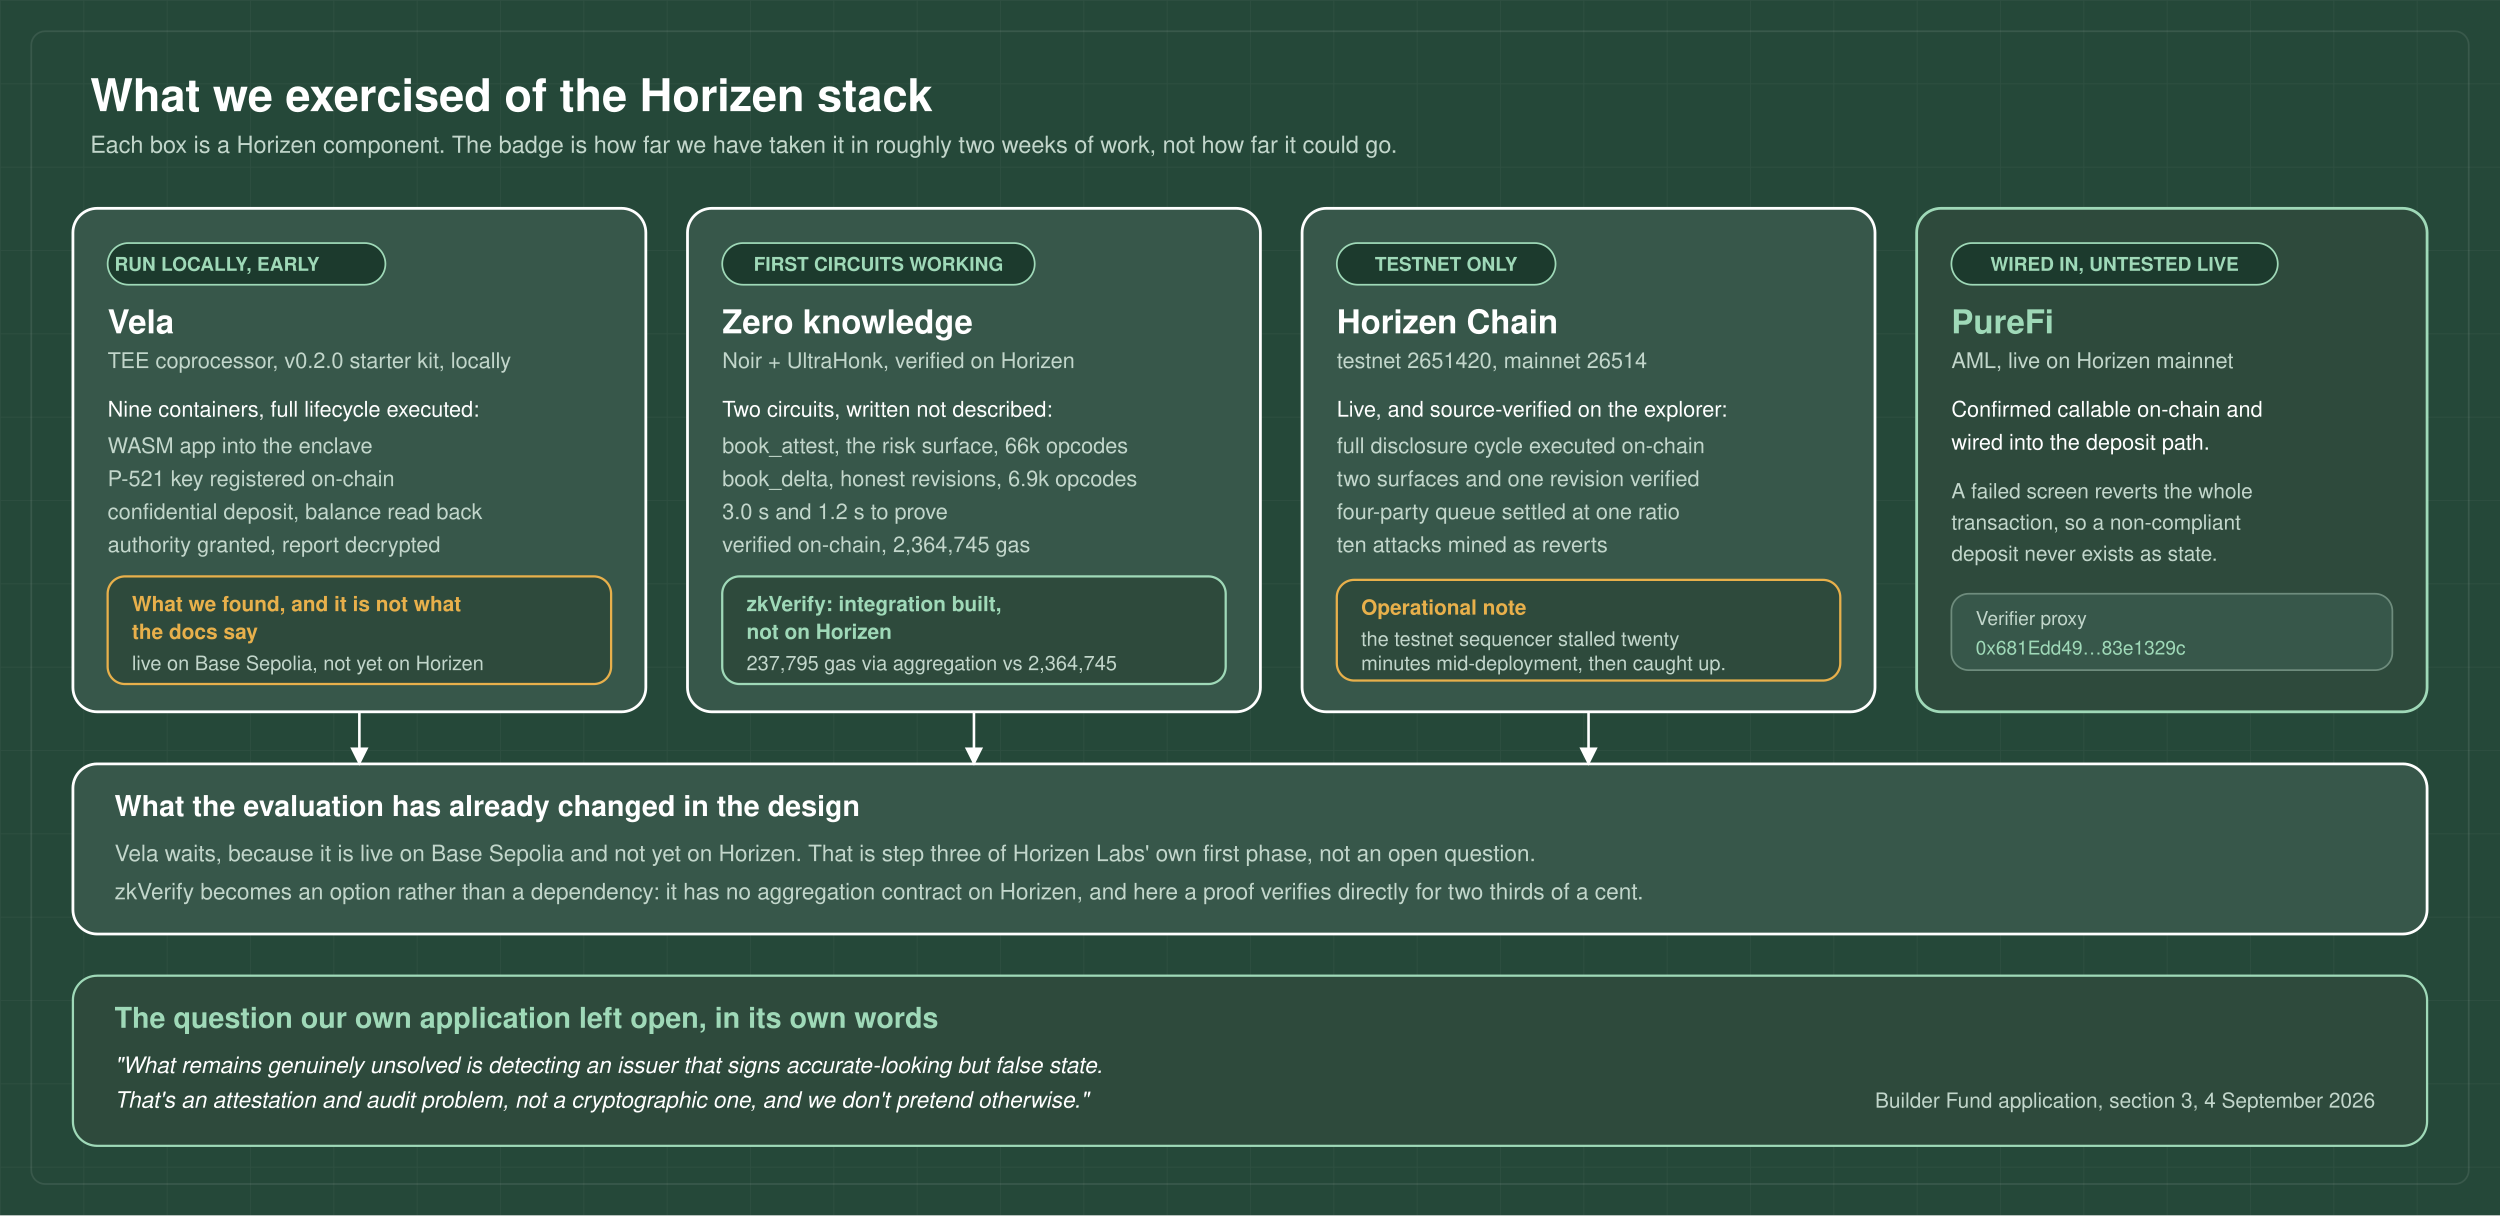
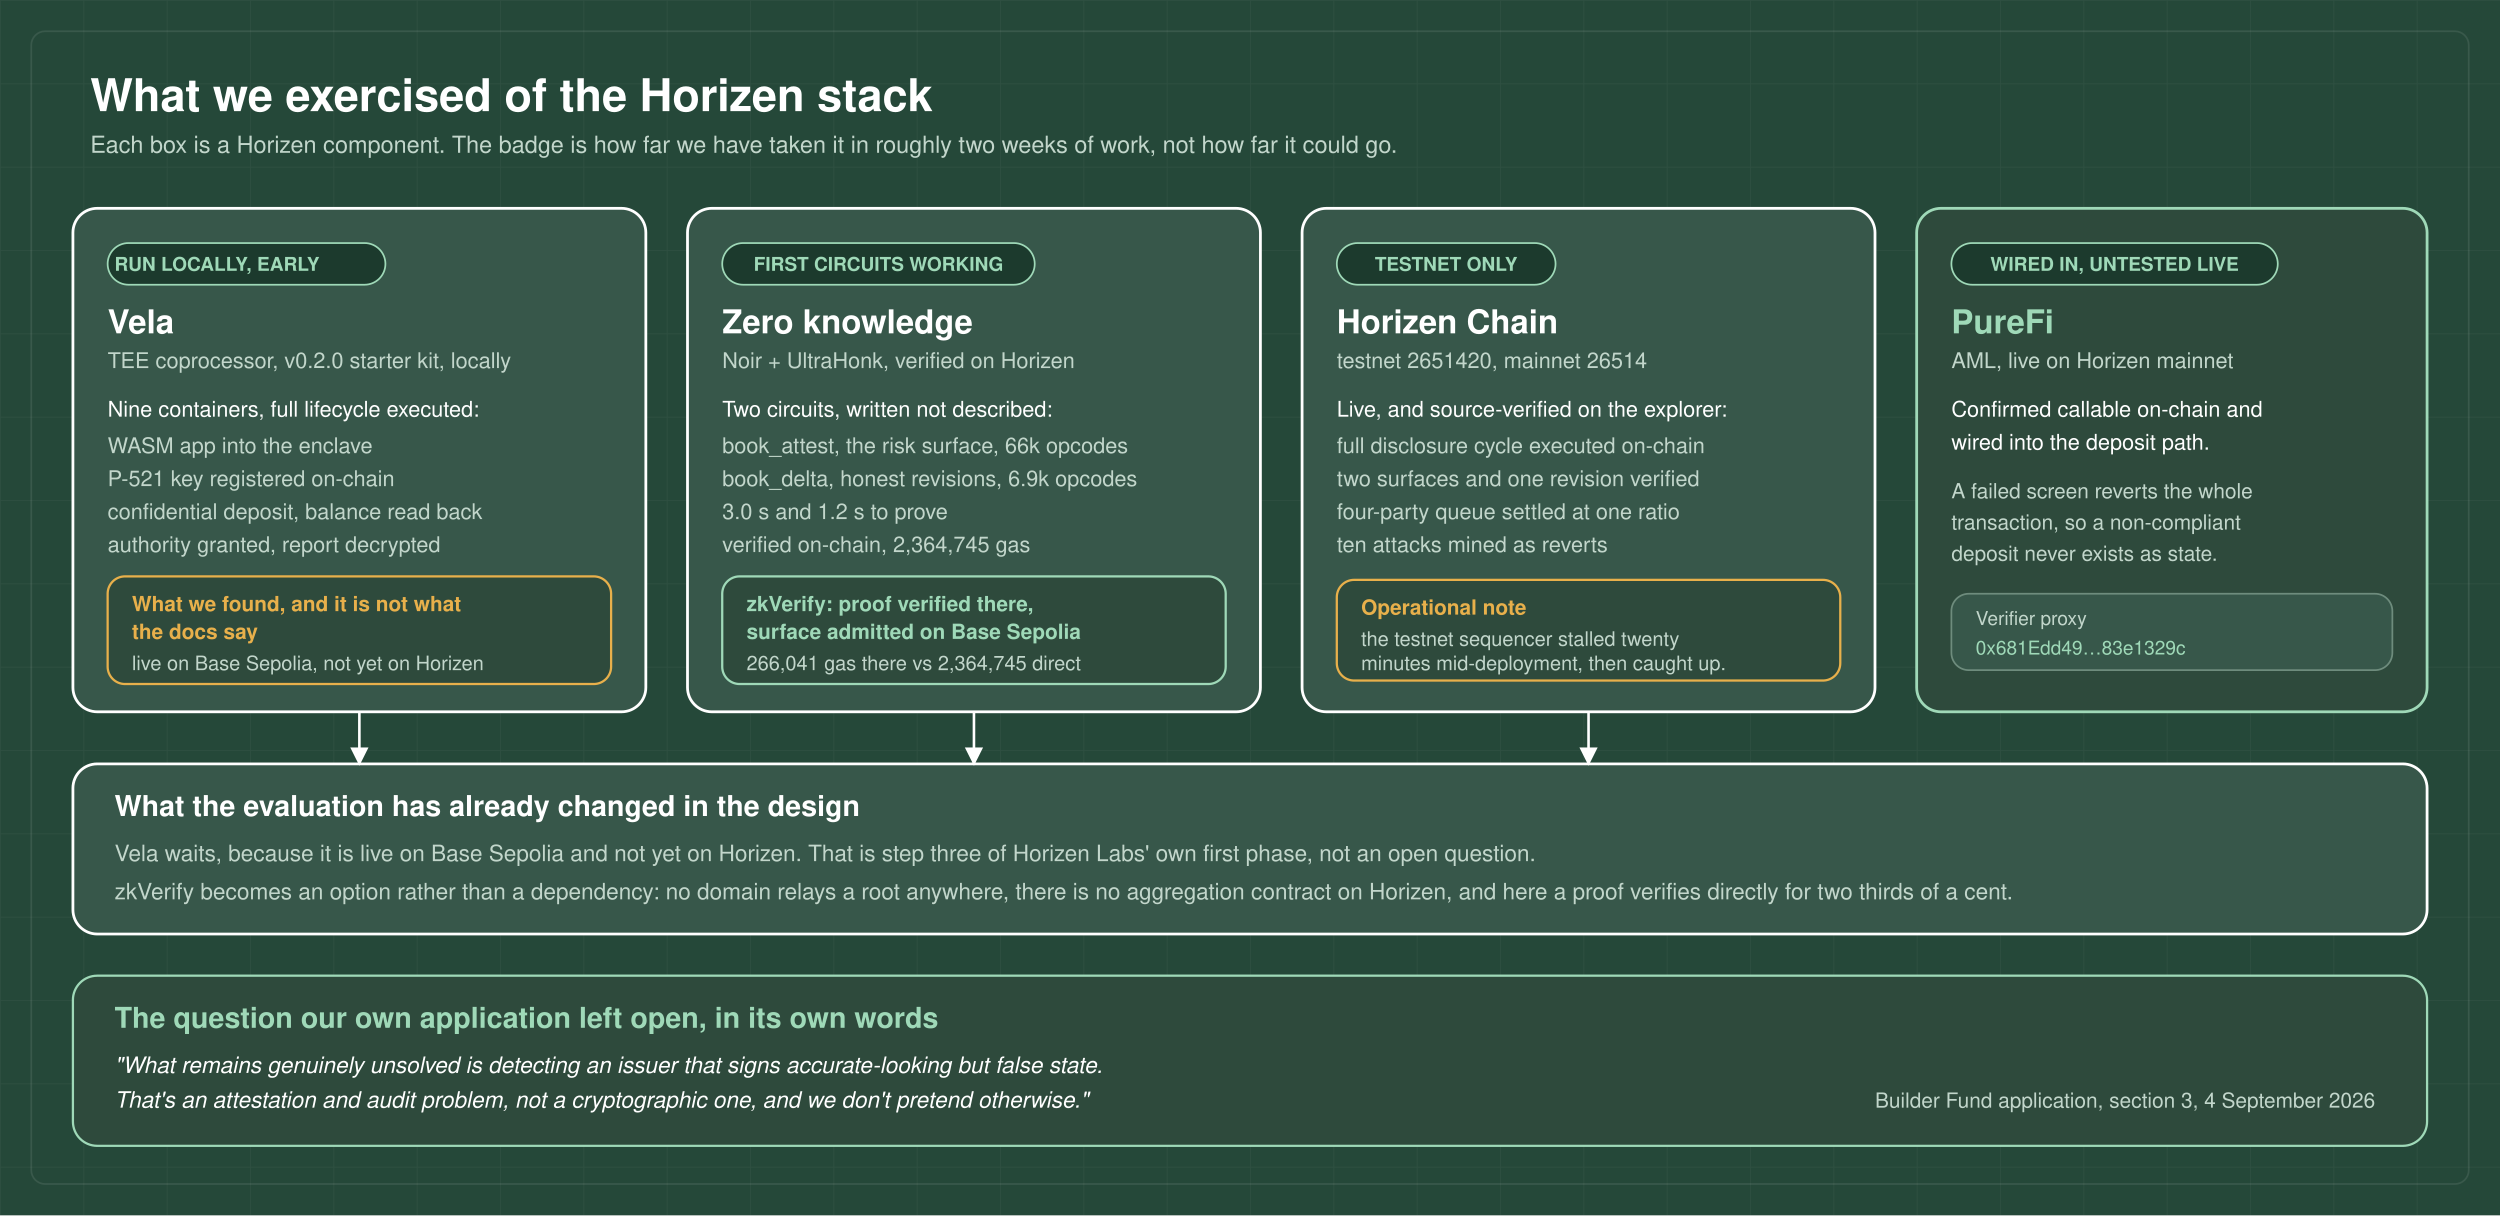
<svg xmlns="http://www.w3.org/2000/svg" viewBox="0 0 1440 700" width="1440" height="700" font-family="Helvetica Neue, Helvetica, Arial, sans-serif">
  <defs>
    <marker id="w" viewBox="0 0 10 10" refX="9" refY="5" markerWidth="7" markerHeight="7" orient="auto-start-reverse">
      <path d="M0 0 L10 5 L0 10 z" fill="#ffffff" />
    </marker>
    <pattern id="g2" width="48" height="48" patternUnits="userSpaceOnUse">
      <path d="M48 0 H0 V48" fill="none" stroke="#ffffff" stroke-opacity="0.04" stroke-width="1" />
    </pattern>
  </defs>
  <rect width="1440" height="700" fill="#254839" />
  <rect width="1440" height="700" fill="url(#g2)" />
  <rect x="18" y="18" width="1404" height="664" fill="none" stroke="#ffffff" stroke-opacity="0.09" stroke-width="1" rx="8" />
  <text x="52" y="64" fill="#ffffff" font-size="26" font-weight="700">What we exercised of the Horizen stack</text>
  <text x="52" y="88" fill="#c2d6cb" font-size="13.5">Each box is a Horizen component. The badge is how far we have taken it in roughly two weeks of work, not how far it could go.</text>
  <rect x="42" y="120" width="330" height="290" rx="14" fill="#37574a" stroke="#ffffff" stroke-width="1.6" />
  <rect x="62" y="140" width="160" height="24" rx="12" fill="#1c3a2d" stroke="#9fd9b8" stroke-width="1" />
  <text x="125" y="156" fill="#9fd9b8" font-size="11" font-weight="700" text-anchor="middle">RUN LOCALLY, EARLY</text>
  <text x="62" y="192" fill="#ffffff" font-size="19" font-weight="700">Vela</text>
  <text x="62" y="212" fill="#c2d6cb" font-size="12.5">TEE coprocessor, v0.2.0 starter kit, locally</text>
  <text x="62" y="240" fill="#ffffff" font-size="12.5">Nine containers, full lifecycle executed:</text>
  <text x="62" y="261" fill="#c2d6cb" font-size="12.5">WASM app into the enclave</text>
  <text x="62" y="280" fill="#c2d6cb" font-size="12.5">P-521 key registered on-chain</text>
  <text x="62" y="299" fill="#c2d6cb" font-size="12.5">confidential deposit, balance read back</text>
  <text x="62" y="318" fill="#c2d6cb" font-size="12.5">authority granted, report decrypted</text>
  <rect x="62" y="332" width="290" height="62" rx="10" fill="#2e4a3c" stroke="#e8b04b" stroke-width="1.3" />
  <text x="76" y="352" fill="#e8b04b" font-size="12" font-weight="700">What we found, and it is not what</text>
  <text x="76" y="368" fill="#e8b04b" font-size="12" font-weight="700">the docs say</text>
  <text x="76" y="386" fill="#c2d6cb" font-size="11.5">live on Base Sepolia, not yet on Horizen</text>
  <rect x="396" y="120" width="330" height="290" rx="14" fill="#37574a" stroke="#ffffff" stroke-width="1.6" />
  <rect x="416" y="140" width="180" height="24" rx="12" fill="#1c3a2d" stroke="#9fd9b8" stroke-width="1" />
  <text x="506" y="156" fill="#9fd9b8" font-size="11" font-weight="700" text-anchor="middle">FIRST CIRCUITS WORKING</text>
  <text x="416" y="192" fill="#ffffff" font-size="19" font-weight="700">Zero knowledge</text>
  <text x="416" y="212" fill="#c2d6cb" font-size="12.5">Noir + UltraHonk, verified on Horizen</text>
  <text x="416" y="240" fill="#ffffff" font-size="12.5">Two circuits, written not described:</text>
  <text x="416" y="261" fill="#c2d6cb" font-size="12.5">book_attest, the risk surface, 66k opcodes</text>
  <text x="416" y="280" fill="#c2d6cb" font-size="12.5">book_delta, honest revisions, 6.9k opcodes</text>
  <text x="416" y="299" fill="#c2d6cb" font-size="12.5">3.0 s and 1.2 s to prove</text>
  <text x="416" y="318" fill="#c2d6cb" font-size="12.5">verified on-chain, 2,364,745 gas</text>
  <rect x="416" y="332" width="290" height="62" rx="10" fill="#2e4a3c" stroke="#9fd9b8" stroke-width="1.3" />
-   <text x="430" y="352" fill="#9fd9b8" font-size="12" font-weight="700">zkVerify: integration built,</text>
-   <text x="430" y="368" fill="#9fd9b8" font-size="12" font-weight="700">not on Horizen</text>
-   <text x="430" y="386" fill="#c2d6cb" font-size="11.5">237,795 gas via aggregation vs 2,364,745</text>
+   <text x="430" y="352" fill="#9fd9b8" font-size="12" font-weight="700">zkVerify: proof verified there,</text>
+   <text x="430" y="368" fill="#9fd9b8" font-size="12" font-weight="700">surface admitted on Base Sepolia</text>
+   <text x="430" y="386" fill="#c2d6cb" font-size="11.5">266,041 gas there vs 2,364,745 direct</text>
  <rect x="750" y="120" width="330" height="290" rx="14" fill="#37574a" stroke="#ffffff" stroke-width="1.6" />
  <rect x="770" y="140" width="126" height="24" rx="12" fill="#1c3a2d" stroke="#9fd9b8" stroke-width="1" />
  <text x="833" y="156" fill="#9fd9b8" font-size="11" font-weight="700" text-anchor="middle">TESTNET ONLY</text>
  <text x="770" y="192" fill="#ffffff" font-size="19" font-weight="700">Horizen Chain</text>
  <text x="770" y="212" fill="#c2d6cb" font-size="12.5">testnet 2651420, mainnet 26514</text>
  <text x="770" y="240" fill="#ffffff" font-size="12.5">Live, and source-verified on the explorer:</text>
  <text x="770" y="261" fill="#c2d6cb" font-size="12.5">full disclosure cycle executed on-chain</text>
  <text x="770" y="280" fill="#c2d6cb" font-size="12.5">two surfaces and one revision verified</text>
  <text x="770" y="299" fill="#c2d6cb" font-size="12.5">four-party queue settled at one ratio</text>
  <text x="770" y="318" fill="#c2d6cb" font-size="12.5">ten attacks mined as reverts</text>
  <rect x="770" y="334" width="290" height="58" rx="10" fill="#2e4a3c" stroke="#e8b04b" stroke-width="1.3" />
  <text x="784" y="354" fill="#e8b04b" font-size="12" font-weight="700">Operational note</text>
  <text x="784" y="372" fill="#c2d6cb" font-size="11.5">the testnet sequencer stalled twenty</text>
  <text x="784" y="386" fill="#c2d6cb" font-size="11.5">minutes mid-deployment, then caught up.</text>
  <rect x="1104" y="120" width="294" height="290" rx="14" fill="#2e4a3c" stroke="#9fd9b8" stroke-width="1.6" />
  <rect x="1124" y="140" width="188" height="24" rx="12" fill="#1c3a2d" stroke="#9fd9b8" stroke-width="1" />
  <text x="1218" y="156" fill="#9fd9b8" font-size="11" font-weight="700" text-anchor="middle">WIRED IN, UNTESTED LIVE</text>
  <text x="1124" y="192" fill="#9fd9b8" font-size="19" font-weight="700">PureFi</text>
  <text x="1124" y="212" fill="#c2d6cb" font-size="12.5">AML, live on Horizen mainnet</text>
  <text x="1124" y="240" fill="#ffffff" font-size="12.5">Confirmed callable on-chain and</text>
  <text x="1124" y="259" fill="#ffffff" font-size="12.5">wired into the deposit path.</text>
  <text x="1124" y="287" fill="#c2d6cb" font-size="12">A failed screen reverts the whole</text>
  <text x="1124" y="305" fill="#c2d6cb" font-size="12">transaction, so a non-compliant</text>
  <text x="1124" y="323" fill="#c2d6cb" font-size="12">deposit never exists as state.</text>
  <rect x="1124" y="342" width="254" height="44" rx="10" fill="#37574a" stroke="#6e8c7d" stroke-width="1" />
  <text x="1138" y="360" fill="#c2d6cb" font-size="11">Verifier proxy</text>
  <text x="1138" y="377" fill="#9fd9b8" font-size="11">0x681Edd49…83e1329c</text>
  <rect x="42" y="440" width="1356" height="98" rx="14" fill="#37574a" stroke="#ffffff" stroke-width="1.6" />
  <text x="66" y="470" fill="#ffffff" font-size="16.5" font-weight="700">What the evaluation has already changed in the design</text>
  <text x="66" y="496" fill="#c2d6cb" font-size="13">Vela waits, because it is live on Base Sepolia and not yet on Horizen. That is step three of Horizen Labs' own first phase, not an open question.</text>
-   <text x="66" y="518" fill="#c2d6cb" font-size="13">zkVerify becomes an option rather than a dependency: it has no aggregation contract on Horizen, and here a proof verifies directly for two thirds of a cent.</text>
+   <text x="66" y="518" fill="#c2d6cb" font-size="13">zkVerify becomes an option rather than a dependency: no domain relays a root anywhere, there is no aggregation contract on Horizen, and here a proof verifies directly for two thirds of a cent.</text>
  <path d="M207 410 L207 440" stroke="#ffffff" stroke-width="1.5" fill="none" marker-end="url(#w)" />
  <path d="M561 410 L561 440" stroke="#ffffff" stroke-width="1.5" fill="none" marker-end="url(#w)" />
  <path d="M915 410 L915 440" stroke="#ffffff" stroke-width="1.5" fill="none" marker-end="url(#w)" />
  <rect x="42" y="562" width="1356" height="98" rx="14" fill="#2e4a3c" stroke="#9fd9b8" stroke-width="1.3" />
  <text x="66" y="592" fill="#9fd9b8" font-size="16.5" font-weight="700">The question our own application left open, in its own words</text>
  <text x="66" y="618" fill="#ffffff" font-size="13" font-style="italic">"What remains genuinely unsolved is detecting an issuer that signs accurate-looking but false state.</text>
  <text x="66" y="638" fill="#ffffff" font-size="13" font-style="italic">That's an attestation and audit problem, not a cryptographic one, and we don't pretend otherwise."</text>
  <text x="1080" y="638" fill="#c2d6cb" font-size="12">Builder Fund application, section 3, 4 September 2026</text>
</svg>
